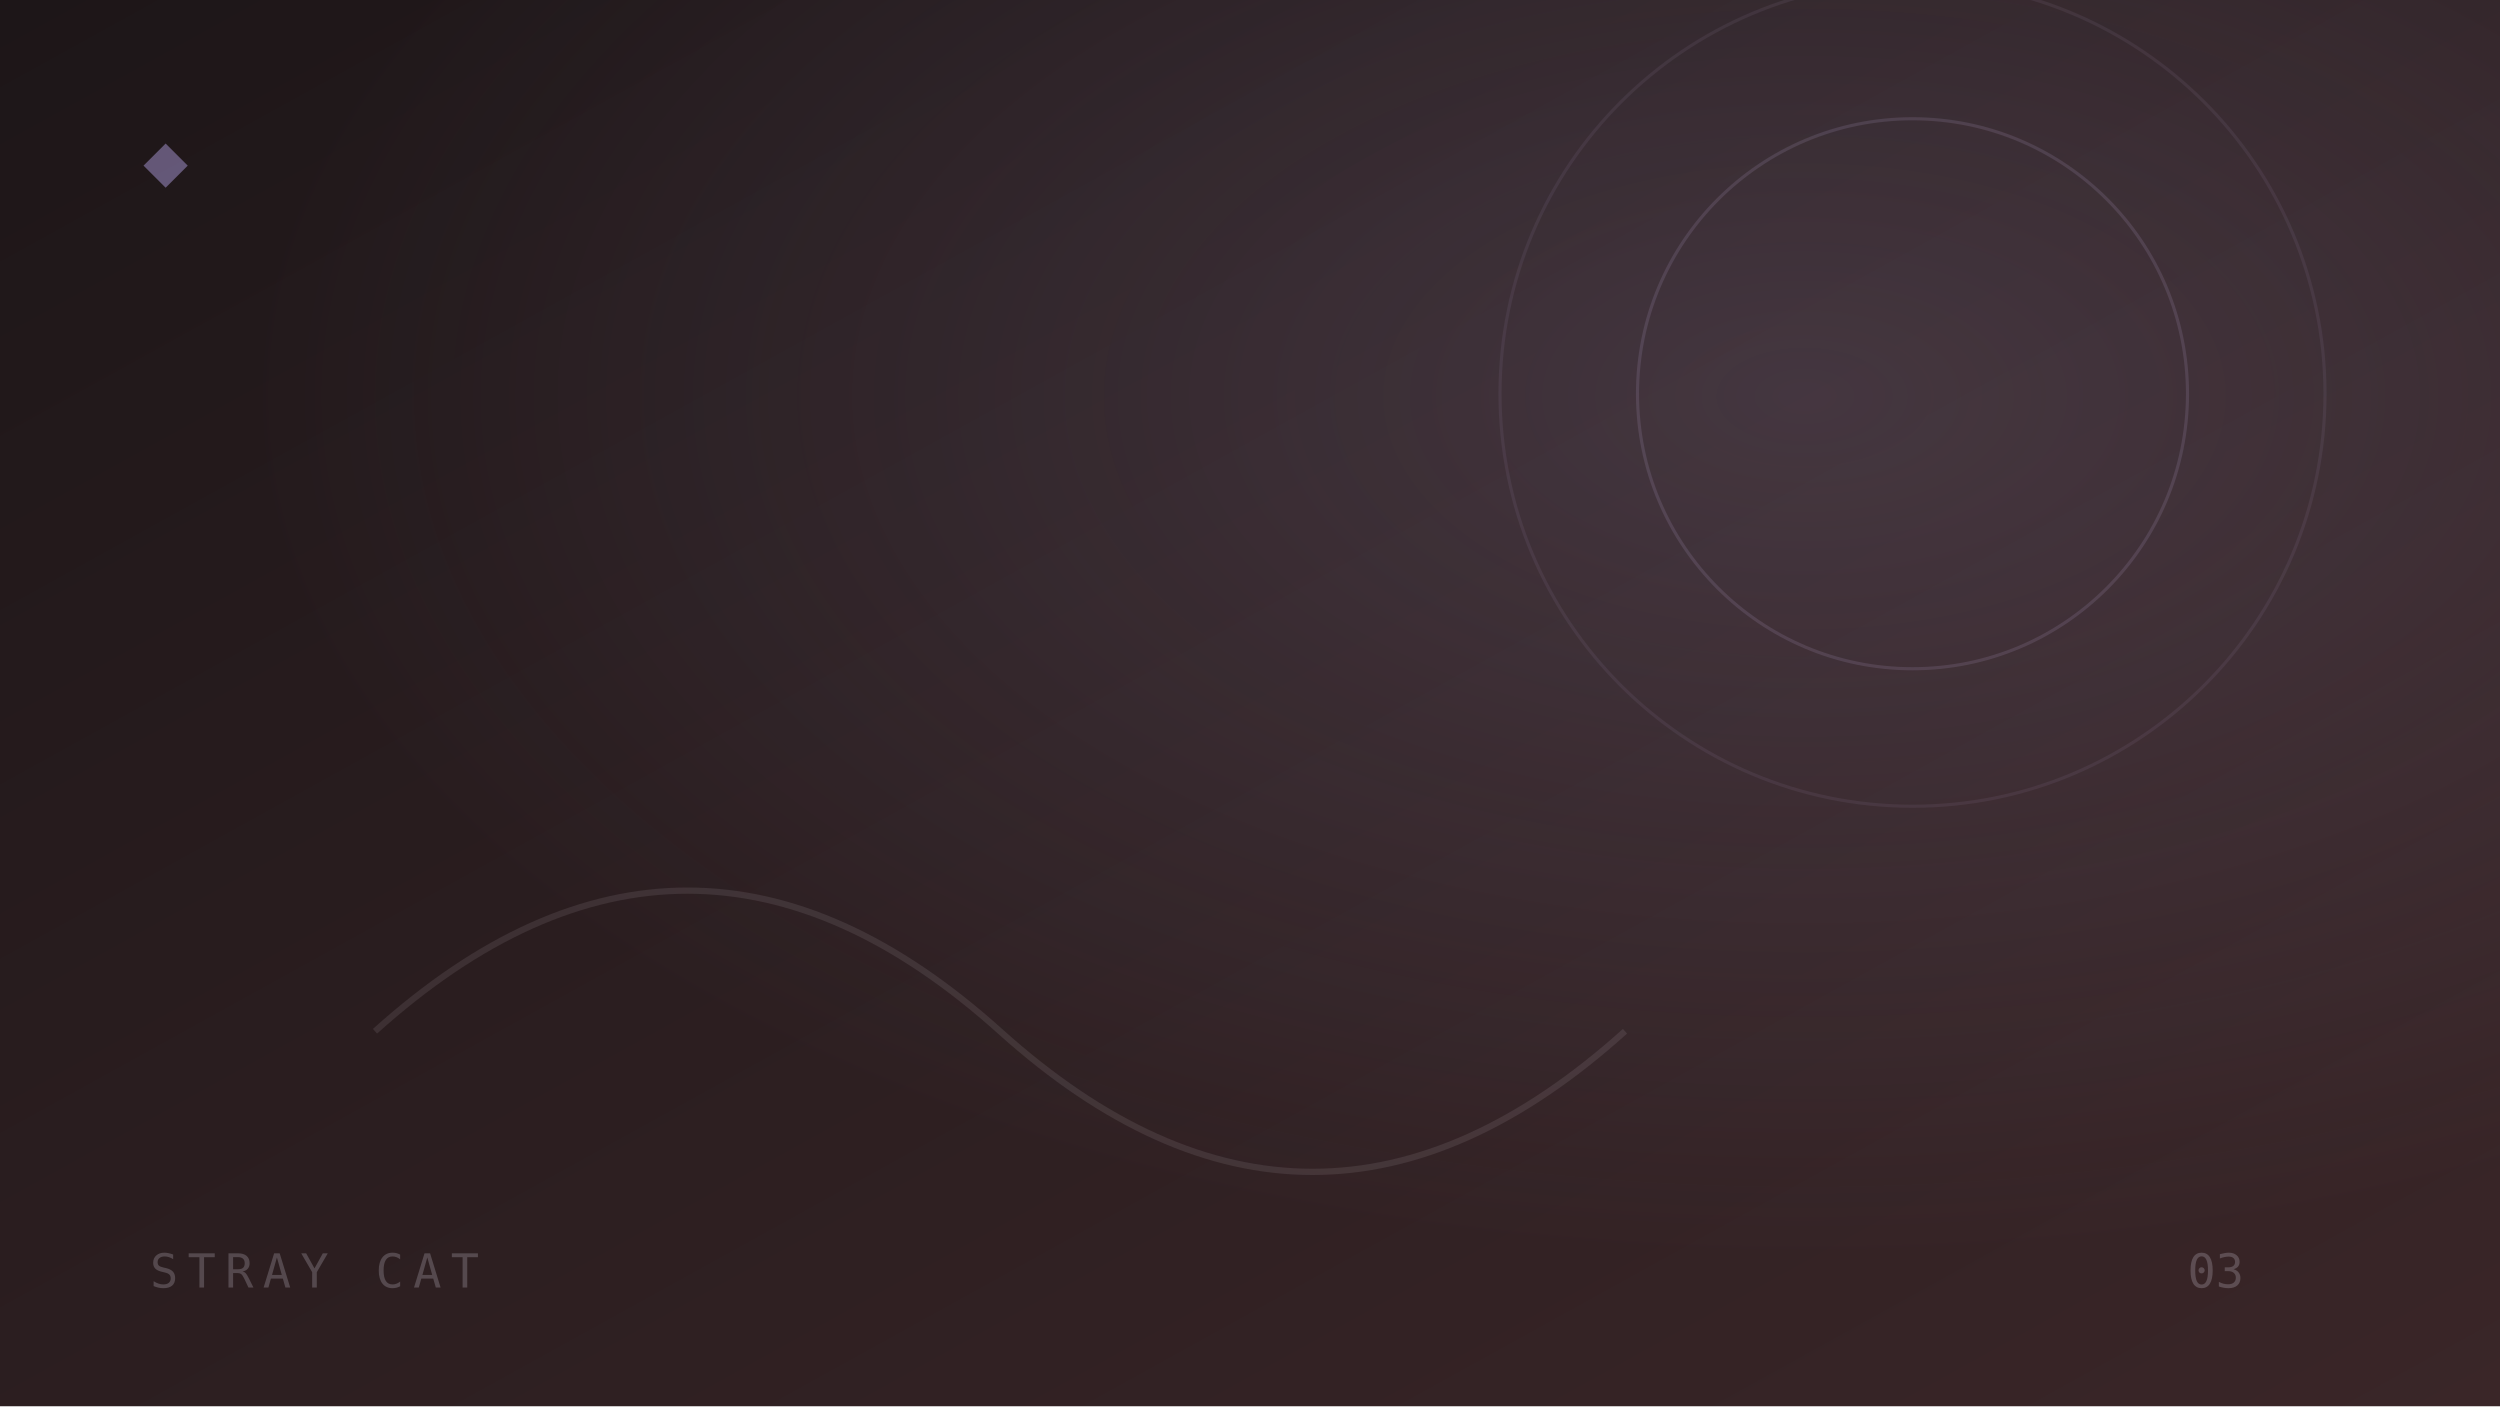
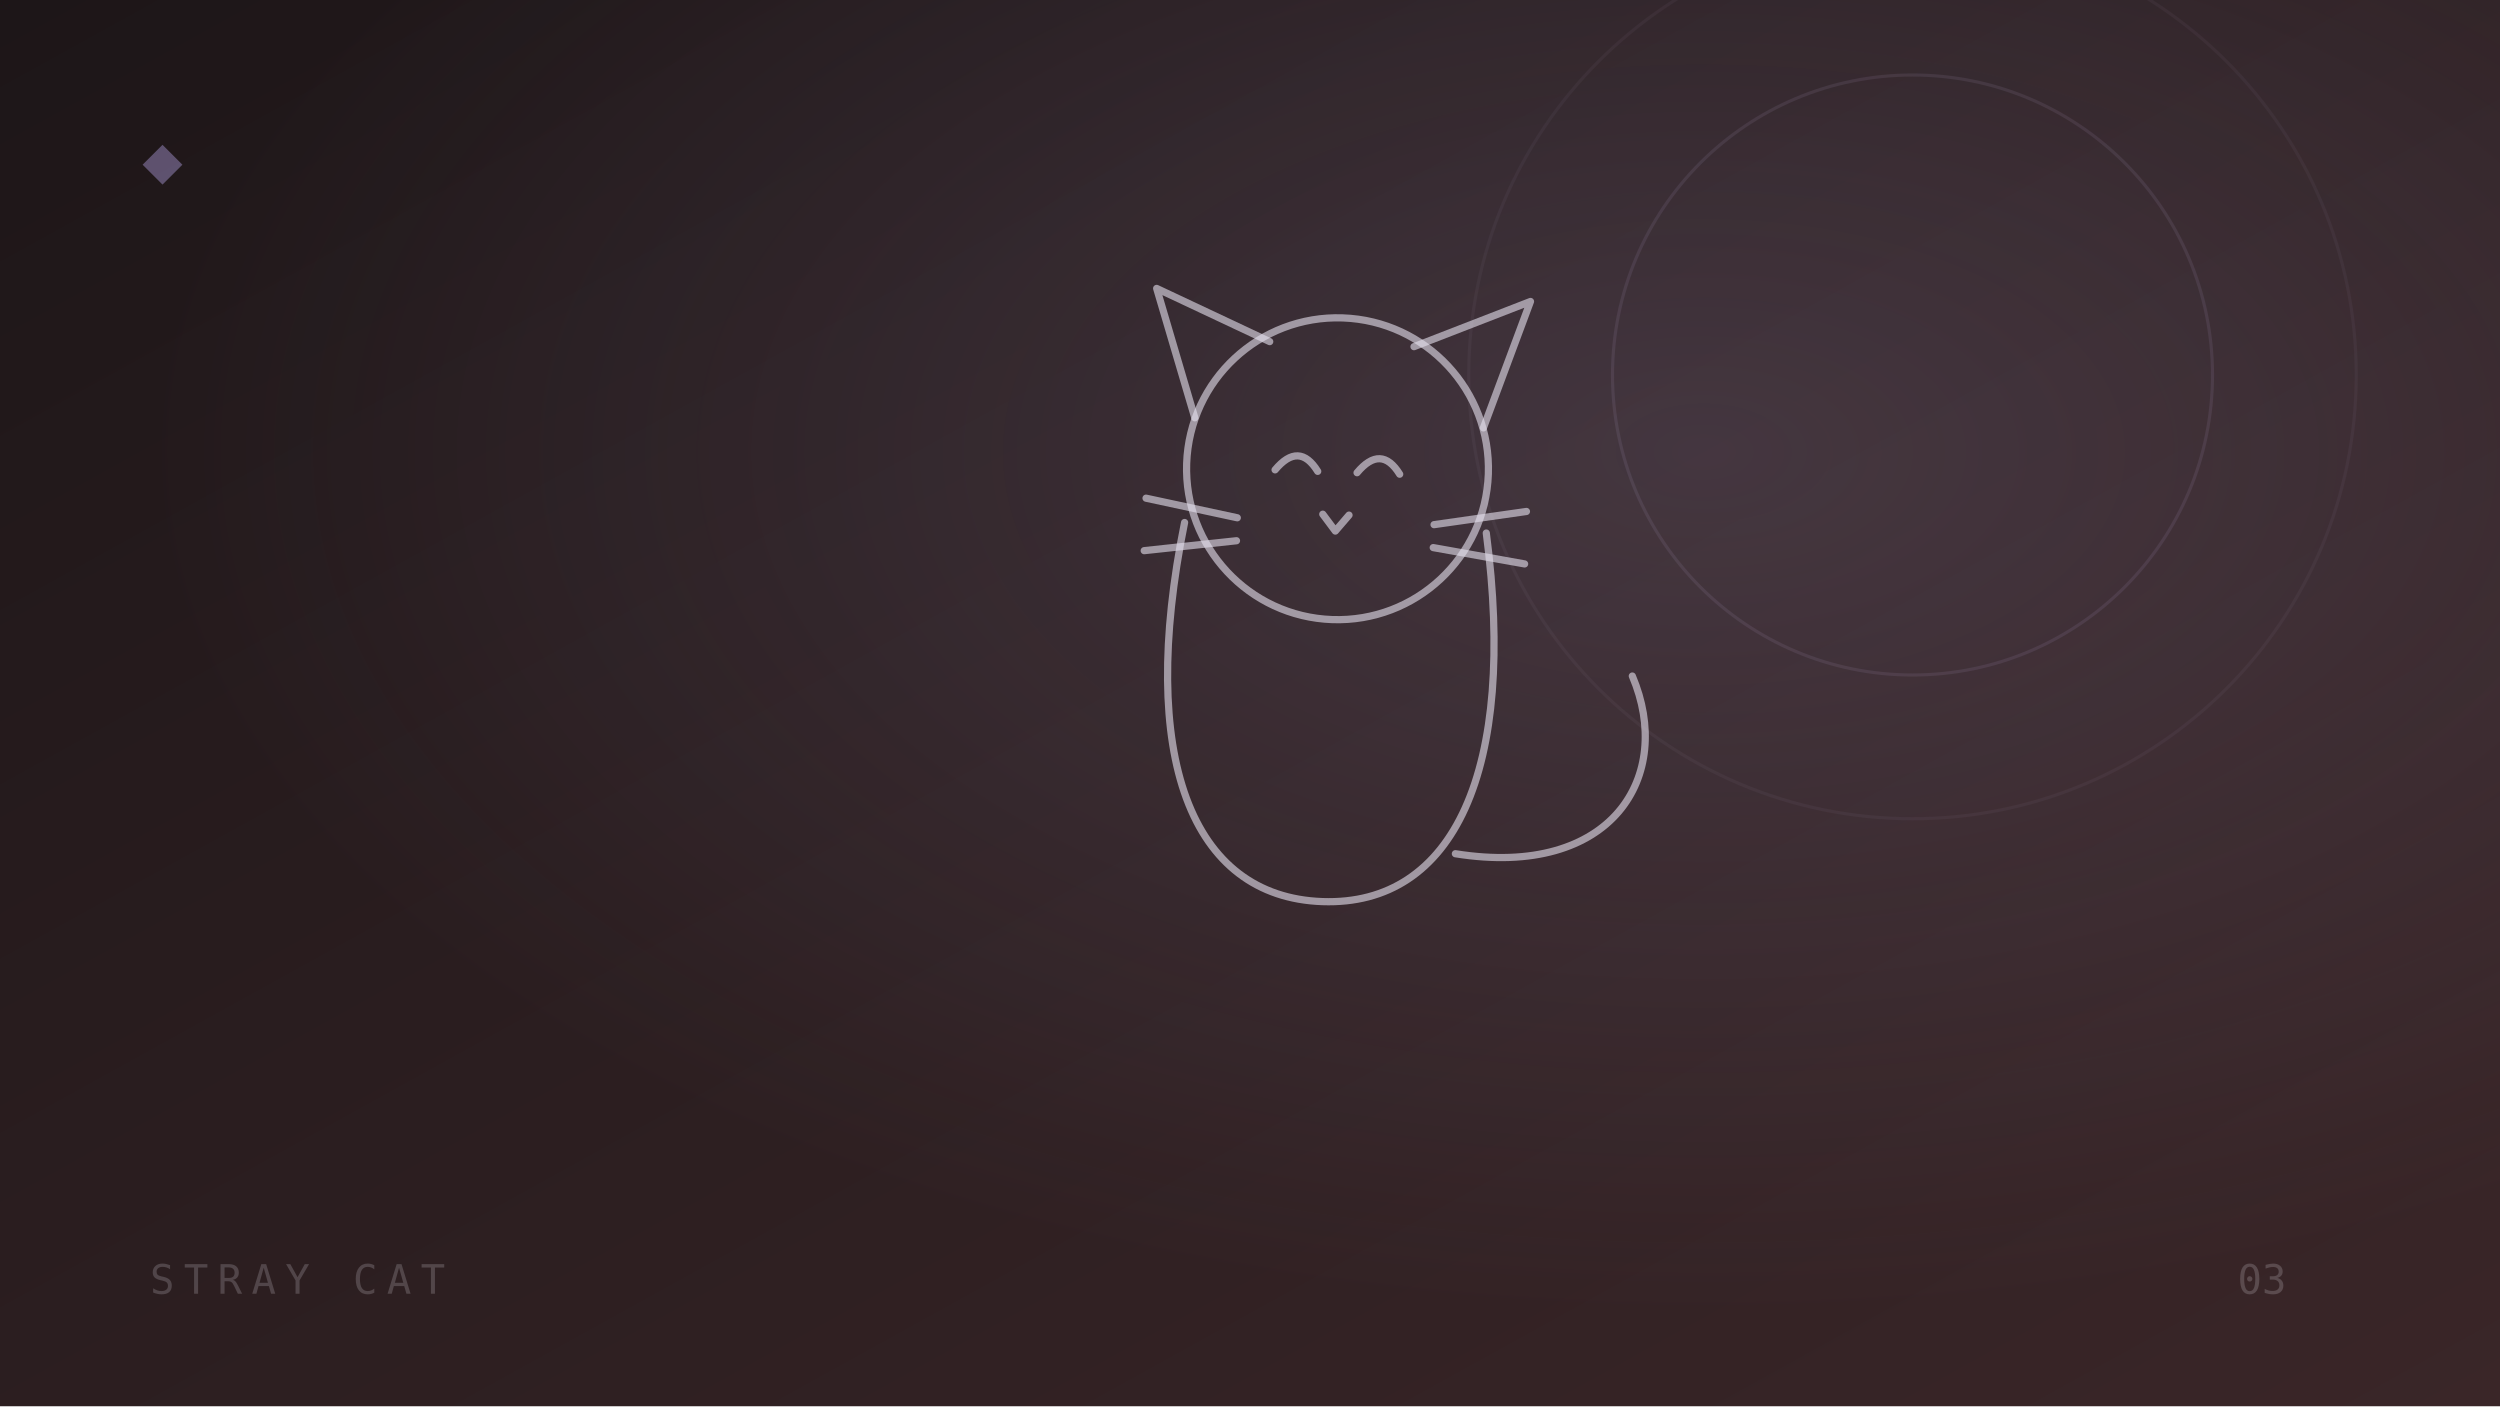
<svg xmlns="http://www.w3.org/2000/svg" width="800" height="450" viewBox="0 0 800 450">
  <defs>
-     <linearGradient id="g" x1="0" y1="0" x2="1" y2="1">
+     <linearGradient id="bg" x1="0" y1="0" x2="1" y2="1">
      <stop offset="0%" stop-color="#1d1618" />
      <stop offset="100%" stop-color="#3a2628" />
    </linearGradient>
-     <radialGradient id="r" cx="0.72" cy="0.28" r="0.62">
+     <radialGradient id="glow" cx="0.68" cy="0.32" r="0.62">
      <stop offset="0%" stop-color="#c9b8e8" stop-opacity="0.16" />
      <stop offset="100%" stop-color="#c9b8e8" stop-opacity="0" />
    </radialGradient>
  </defs>
-   <rect width="800" height="450" fill="url(#g)" />
-   <rect width="800" height="450" fill="url(#r)" />
-   <circle cx="612" cy="126" r="88" fill="none" stroke="#c9b8e8" stroke-opacity="0.14" stroke-width="1" />
-   <circle cx="612" cy="126" r="132" fill="none" stroke="#c9b8e8" stroke-opacity="0.08" stroke-width="1" />
-   <path d="M120 330 Q220 240 320 330 T520 330" fill="none" stroke="#e6e1ee" stroke-opacity="0.10" stroke-width="2" />
-   <rect x="48" y="48" width="10" height="10" fill="#9d8cc4" fill-opacity="0.55" transform="rotate(45 53 53)" />
-   <text x="48" y="412" font-family="monospace" font-size="15" fill="#e6e1ee" fill-opacity="0.22" letter-spacing="3">STRAY CAT</text>
-   <text x="700" y="412" font-family="monospace" font-size="15" fill="#e6e1ee" fill-opacity="0.22">03</text>
+   <rect width="800" height="450" fill="url(#bg)" />
+   <rect width="800" height="450" fill="url(#glow)" />
+   <circle cx="612" cy="120" r="96" fill="none" stroke="#c9b8e8" stroke-opacity="0.10" />
+   <circle cx="612" cy="120" r="142" fill="none" stroke="#c9b8e8" stroke-opacity="0.05" />
+   <g transform="translate(428,150) scale(1.05) rotate(2)" fill="none" stroke="#e6e1ee" stroke-width="2.2" stroke-opacity="0.60" stroke-linecap="round" stroke-linejoin="round">
+     <path d="M-44 -14 L-57 -53 L-22 -38" />
+     <path d="M44 -14 L57 -53 L22 -38" />
+     <circle cx="0" cy="0" r="46" />
+     <path d="M-46 18 C-58 90 -40 132 0 132 C40 132 58 90 46 18" />
+     <path d="M40 116 C88 122 106 90 92 60" />
+     <path d="M-19 1 q7 -9 13 0" />
+     <path d="M6 1 q7 -9 13 0" />
+     <path d="M-4 14 l4 5 l4 -5" />
+     <path d="M-30 16 L-58 11 M-30 23 L-58 27" />
+     <path d="M30 16 L58 11 M30 23 L58 27" />
+   </g>
+   <rect x="48" y="48" width="9" height="9" fill="#9d8cc4" fill-opacity="0.5" transform="rotate(45 52 52)" />
+   <text x="48" y="414" font-family="monospace" font-size="13" fill="#e6e1ee" fill-opacity="0.20" letter-spacing="3">STRAY CAT</text>
+   <text x="716" y="414" font-family="monospace" font-size="13" fill="#e6e1ee" fill-opacity="0.20">03</text>
</svg>
